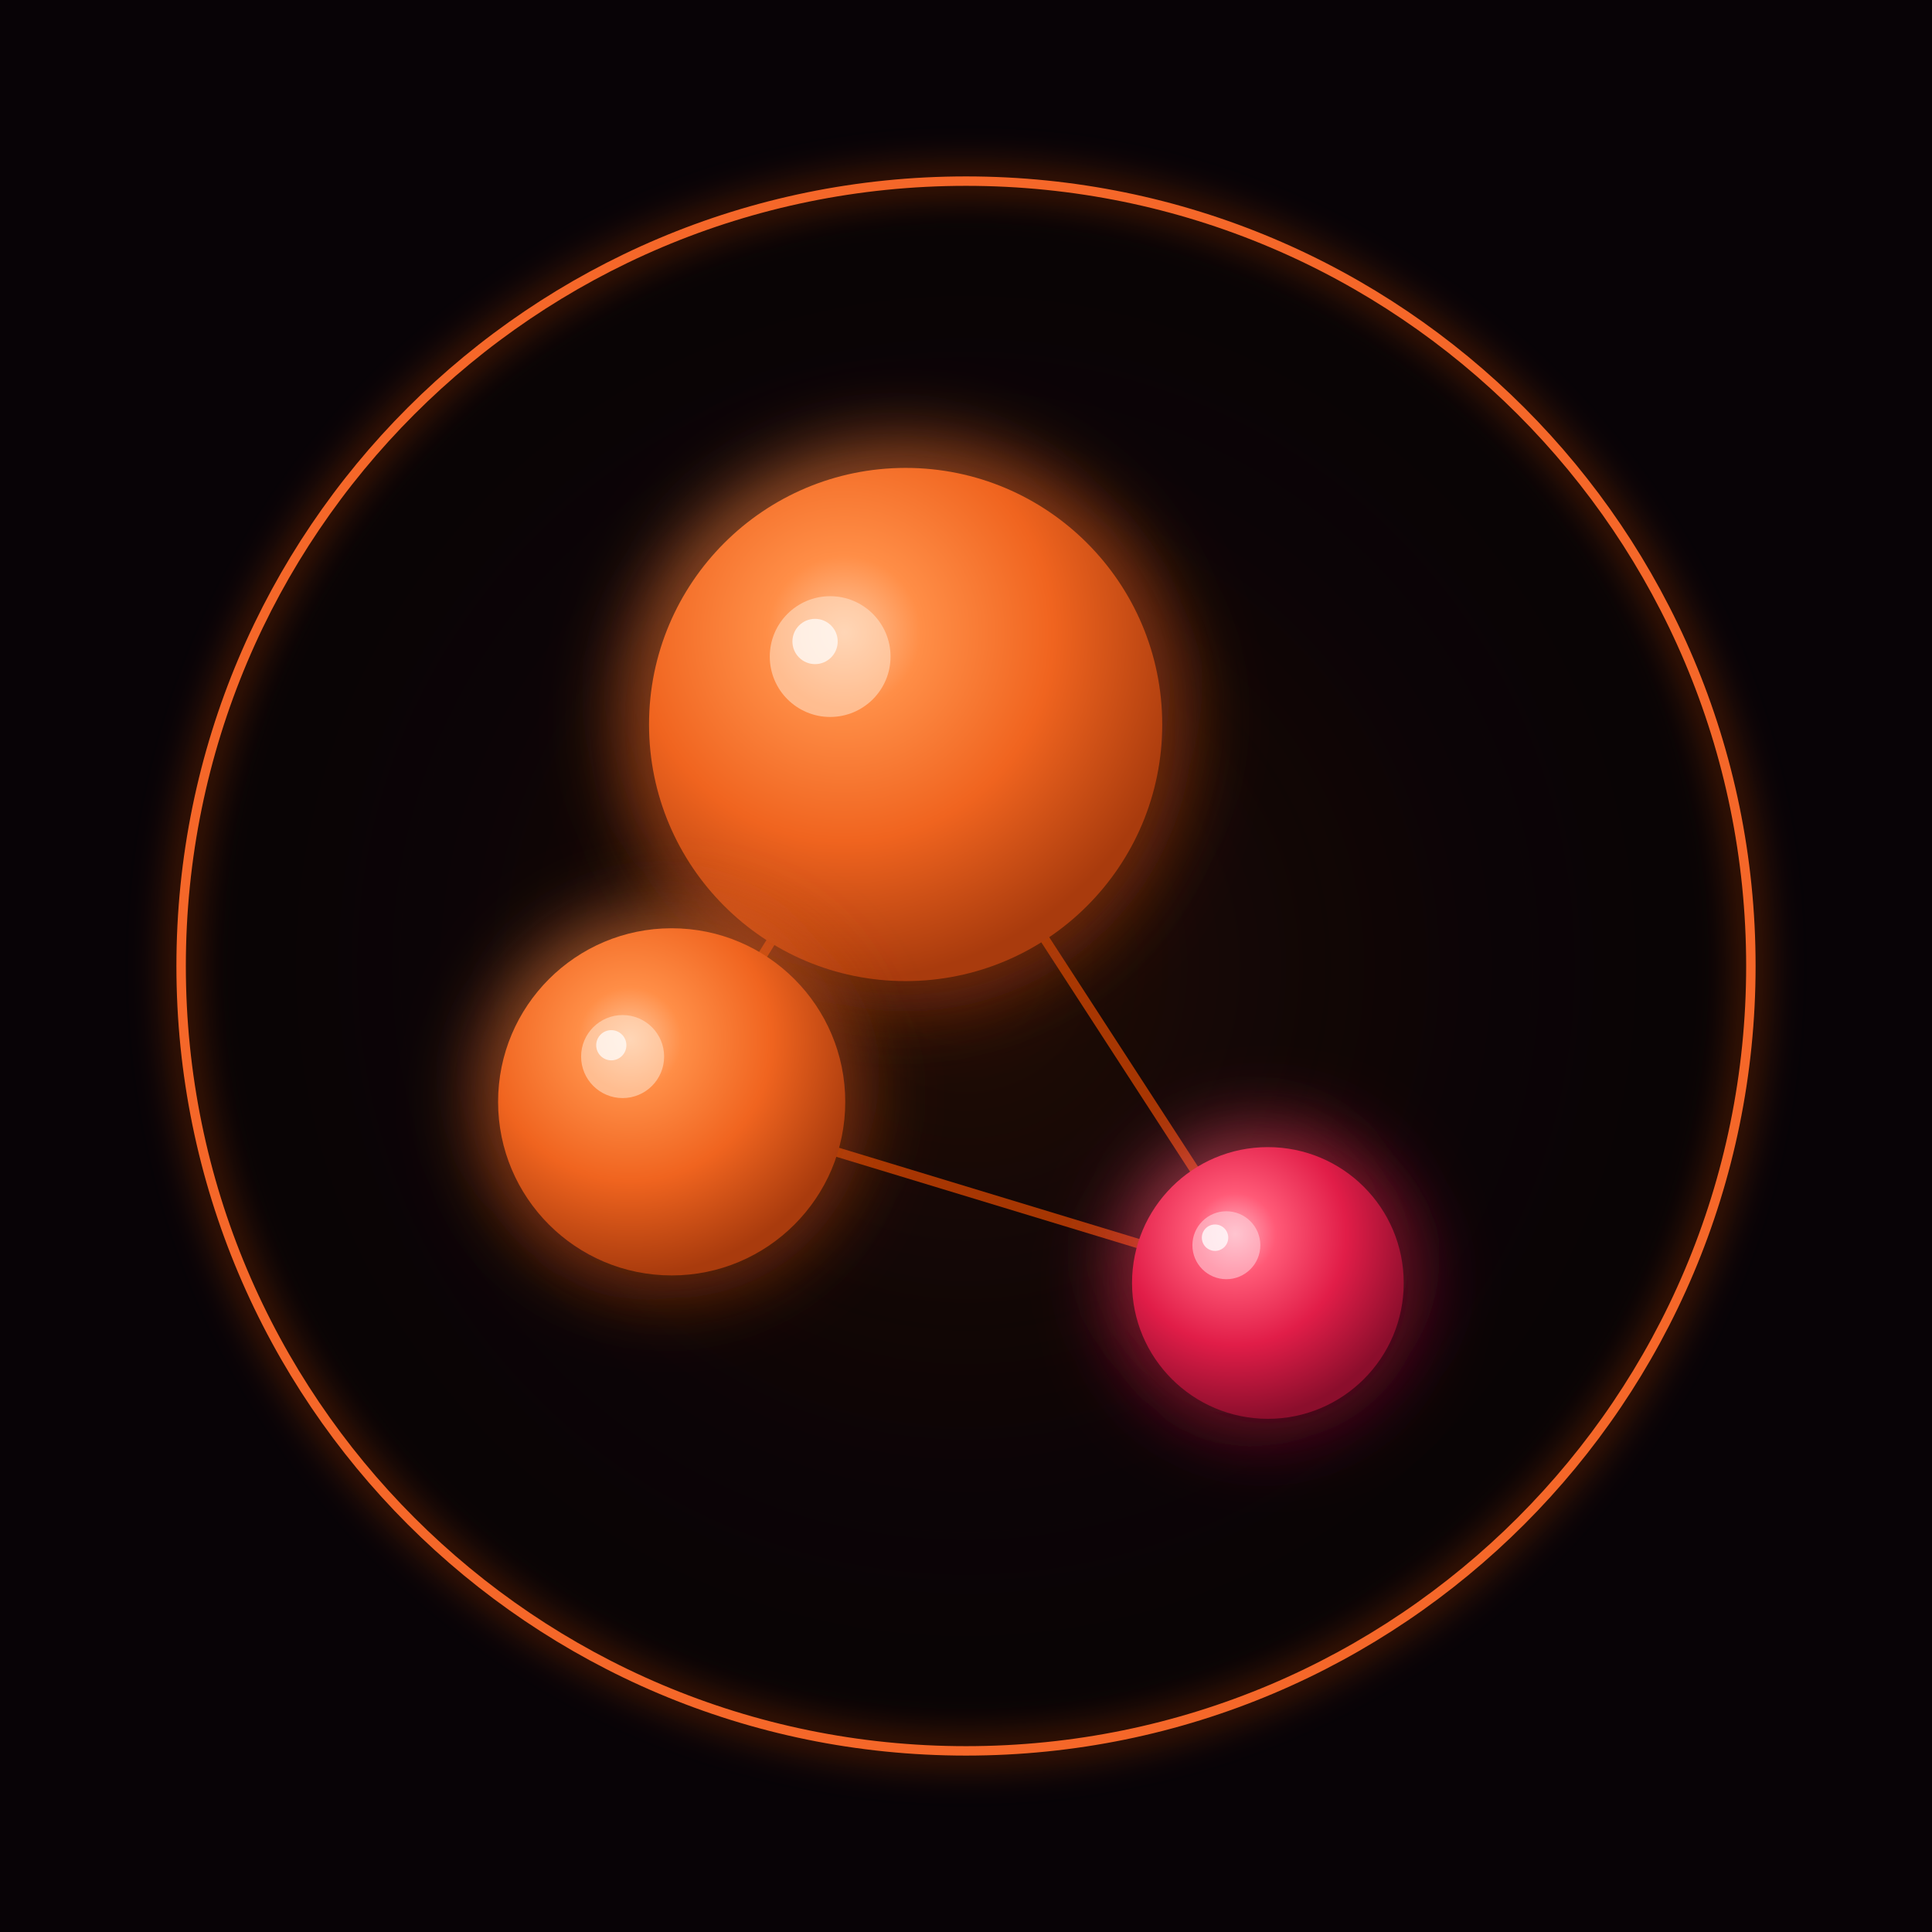
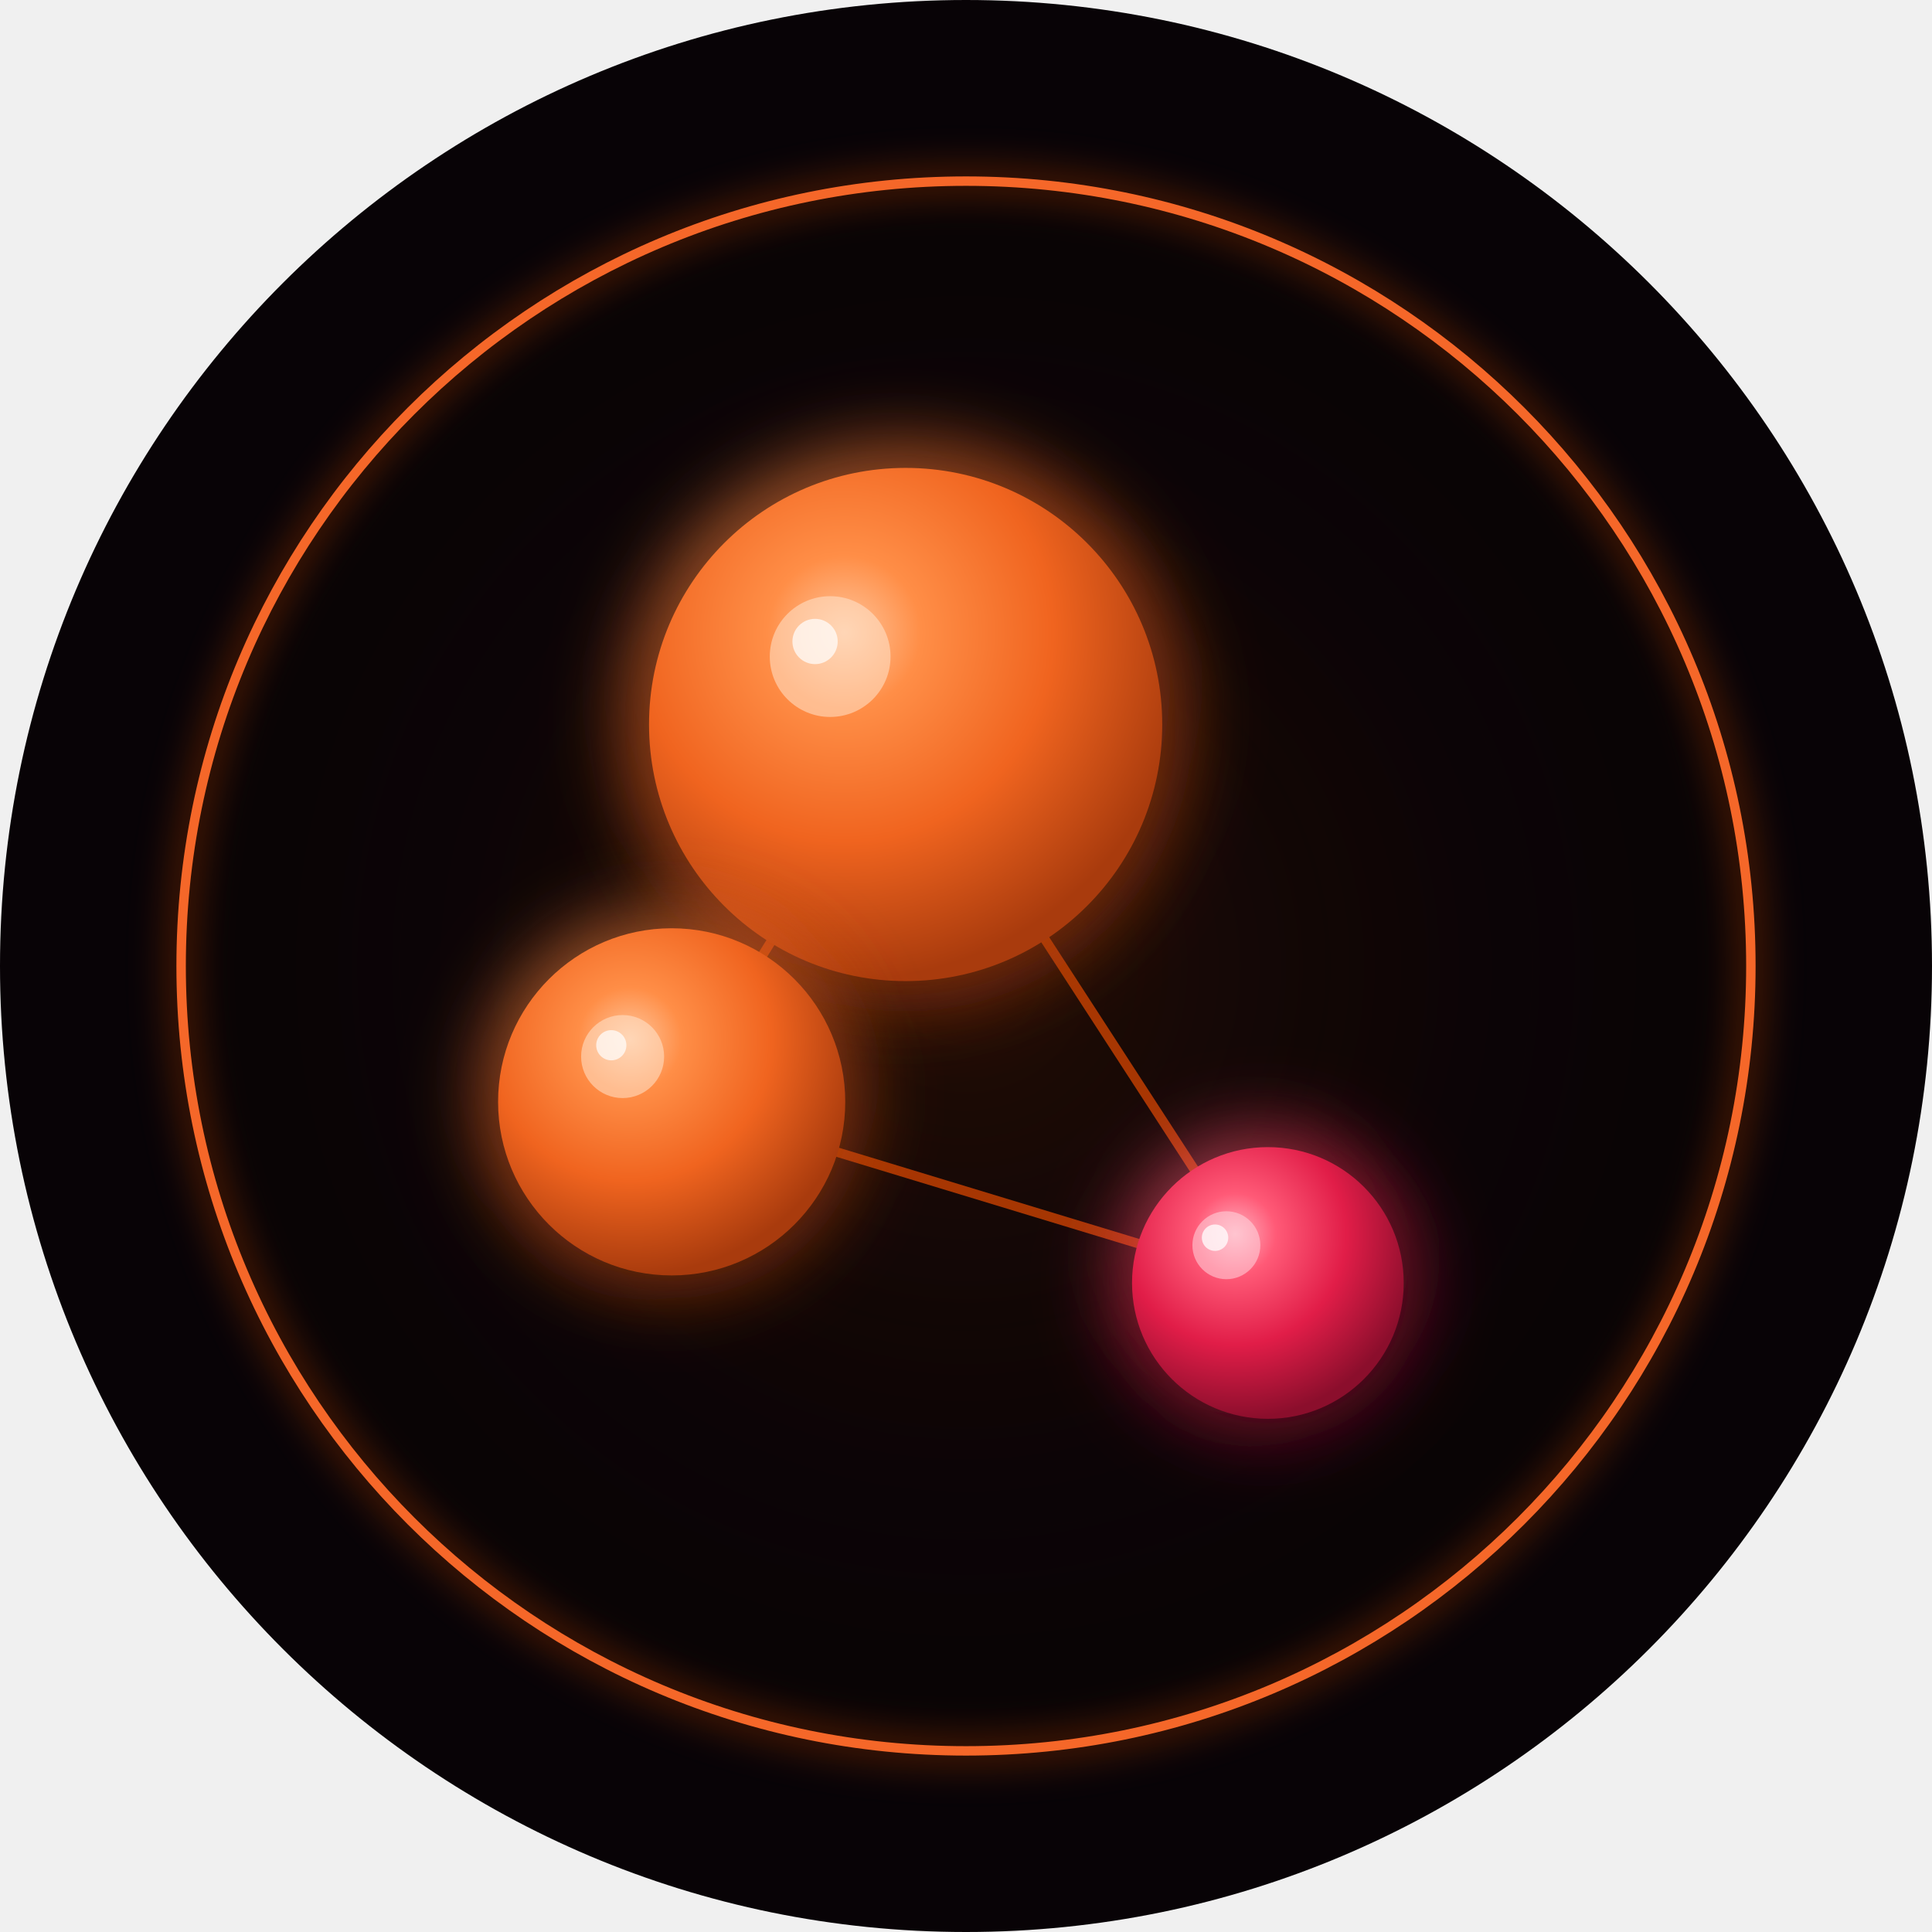
<svg xmlns="http://www.w3.org/2000/svg" width="512" height="512" viewBox="0 0 512 512">
  <defs>
    <radialGradient id="orb-orange-lg" cx="38%" cy="32%" r="68%">
      <stop offset="0%" stop-color="#FFC59B" />
      <stop offset="22%" stop-color="#FF8E47" />
      <stop offset="60%" stop-color="#F0641F" />
      <stop offset="100%" stop-color="#A93B0D" />
    </radialGradient>
    <radialGradient id="orb-orange-md" cx="38%" cy="32%" r="68%">
      <stop offset="0%" stop-color="#FFC59B" />
      <stop offset="22%" stop-color="#FF8E47" />
      <stop offset="60%" stop-color="#F0641F" />
      <stop offset="100%" stop-color="#A93B0D" />
    </radialGradient>
    <radialGradient id="orb-red" cx="38%" cy="32%" r="68%">
      <stop offset="0%" stop-color="#FFB0BE" />
      <stop offset="22%" stop-color="#FF5A77" />
      <stop offset="60%" stop-color="#E11D48" />
      <stop offset="100%" stop-color="#8B0E2C" />
    </radialGradient>
    <radialGradient id="bg-glow" cx="50%" cy="50%" r="50%">
      <stop offset="0%" stop-color="#3A1505" stop-opacity="0.55" />
      <stop offset="55%" stop-color="#1A0904" stop-opacity="0.20" />
      <stop offset="100%" stop-color="#000000" stop-opacity="0" />
    </radialGradient>
    <filter id="orb-glow" x="-50%" y="-50%" width="200%" height="200%">
      <feGaussianBlur stdDeviation="9" />
    </filter>
    <filter id="ring-glow" x="-20%" y="-20%" width="140%" height="140%">
      <feGaussianBlur stdDeviation="5" />
    </filter>
+     <clipPath id="circle-crop">
+       <circle cx="256" cy="256" r="256" />
+     </clipPath>
  </defs>
-   <rect width="512" height="512" fill="#080306" />
-   <rect width="512" height="512" fill="url(#bg-glow)" />
-   <circle cx="256" cy="256" r="208" fill="none" stroke="#FF5200" stroke-width="6" opacity="0.35" filter="url(#ring-glow)" />
-   <circle cx="256" cy="256" r="208" fill="none" stroke="#FF6B2B" stroke-width="2.5" opacity="0.95" />
-   <g stroke="#FF5200" stroke-width="2.5" opacity="0.62" stroke-linecap="round">
-     <line x1="240" y1="192" x2="178" y2="292" />
-     <line x1="240" y1="192" x2="336" y2="340" />
-     <line x1="178" y1="292" x2="336" y2="340" />
-   </g>
-   <g>
-     <circle cx="240" cy="192" r="76" fill="url(#orb-orange-lg)" filter="url(#orb-glow)" opacity="0.55" />
-     <circle cx="240" cy="192" r="68" fill="url(#orb-orange-lg)" />
-     <circle cx="220" cy="174" r="16" fill="#FFE4CC" opacity="0.55" />
-     <circle cx="216" cy="170" r="6" fill="#FFFFFF" opacity="0.7" />
-   </g>
-   <g>
-     <circle cx="178" cy="292" r="52" fill="url(#orb-orange-md)" filter="url(#orb-glow)" opacity="0.55" />
-     <circle cx="178" cy="292" r="46" fill="url(#orb-orange-md)" />
-     <circle cx="165" cy="280" r="11" fill="#FFE4CC" opacity="0.55" />
-     <circle cx="162" cy="277" r="4" fill="#FFFFFF" opacity="0.7" />
-   </g>
-   <g>
-     <circle cx="336" cy="340" r="42" fill="url(#orb-red)" filter="url(#orb-glow)" opacity="0.55" />
-     <circle cx="336" cy="340" r="36" fill="url(#orb-red)" />
-     <circle cx="325" cy="330" r="9" fill="#FFD6DE" opacity="0.55" />
-     <circle cx="322" cy="328" r="3.5" fill="#FFFFFF" opacity="0.75" />
+   <g clip-path="url(#circle-crop)">
+     <rect width="512" height="512" fill="#080306" />
+     <rect width="512" height="512" fill="url(#bg-glow)" />
+     <circle cx="256" cy="256" r="208" fill="none" stroke="#FF5200" stroke-width="6" opacity="0.35" filter="url(#ring-glow)" />
+     <circle cx="256" cy="256" r="208" fill="none" stroke="#FF6B2B" stroke-width="2.5" opacity="0.95" />
+     <g stroke="#FF5200" stroke-width="2.5" opacity="0.62" stroke-linecap="round">
+       <line x1="240" y1="192" x2="178" y2="292" />
+       <line x1="240" y1="192" x2="336" y2="340" />
+       <line x1="178" y1="292" x2="336" y2="340" />
+     </g>
+     <g>
+       <circle cx="240" cy="192" r="76" fill="url(#orb-orange-lg)" filter="url(#orb-glow)" opacity="0.55" />
+       <circle cx="240" cy="192" r="68" fill="url(#orb-orange-lg)" />
+       <circle cx="220" cy="174" r="16" fill="#FFE4CC" opacity="0.55" />
+       <circle cx="216" cy="170" r="6" fill="#FFFFFF" opacity="0.7" />
+     </g>
+     <g>
+       <circle cx="178" cy="292" r="52" fill="url(#orb-orange-md)" filter="url(#orb-glow)" opacity="0.55" />
+       <circle cx="178" cy="292" r="46" fill="url(#orb-orange-md)" />
+       <circle cx="165" cy="280" r="11" fill="#FFE4CC" opacity="0.55" />
+       <circle cx="162" cy="277" r="4" fill="#FFFFFF" opacity="0.7" />
+     </g>
+     <g>
+       <circle cx="336" cy="340" r="42" fill="url(#orb-red)" filter="url(#orb-glow)" opacity="0.55" />
+       <circle cx="336" cy="340" r="36" fill="url(#orb-red)" />
+       <circle cx="325" cy="330" r="9" fill="#FFD6DE" opacity="0.55" />
+       <circle cx="322" cy="328" r="3.5" fill="#FFFFFF" opacity="0.75" />
+     </g>
  </g>
</svg>
